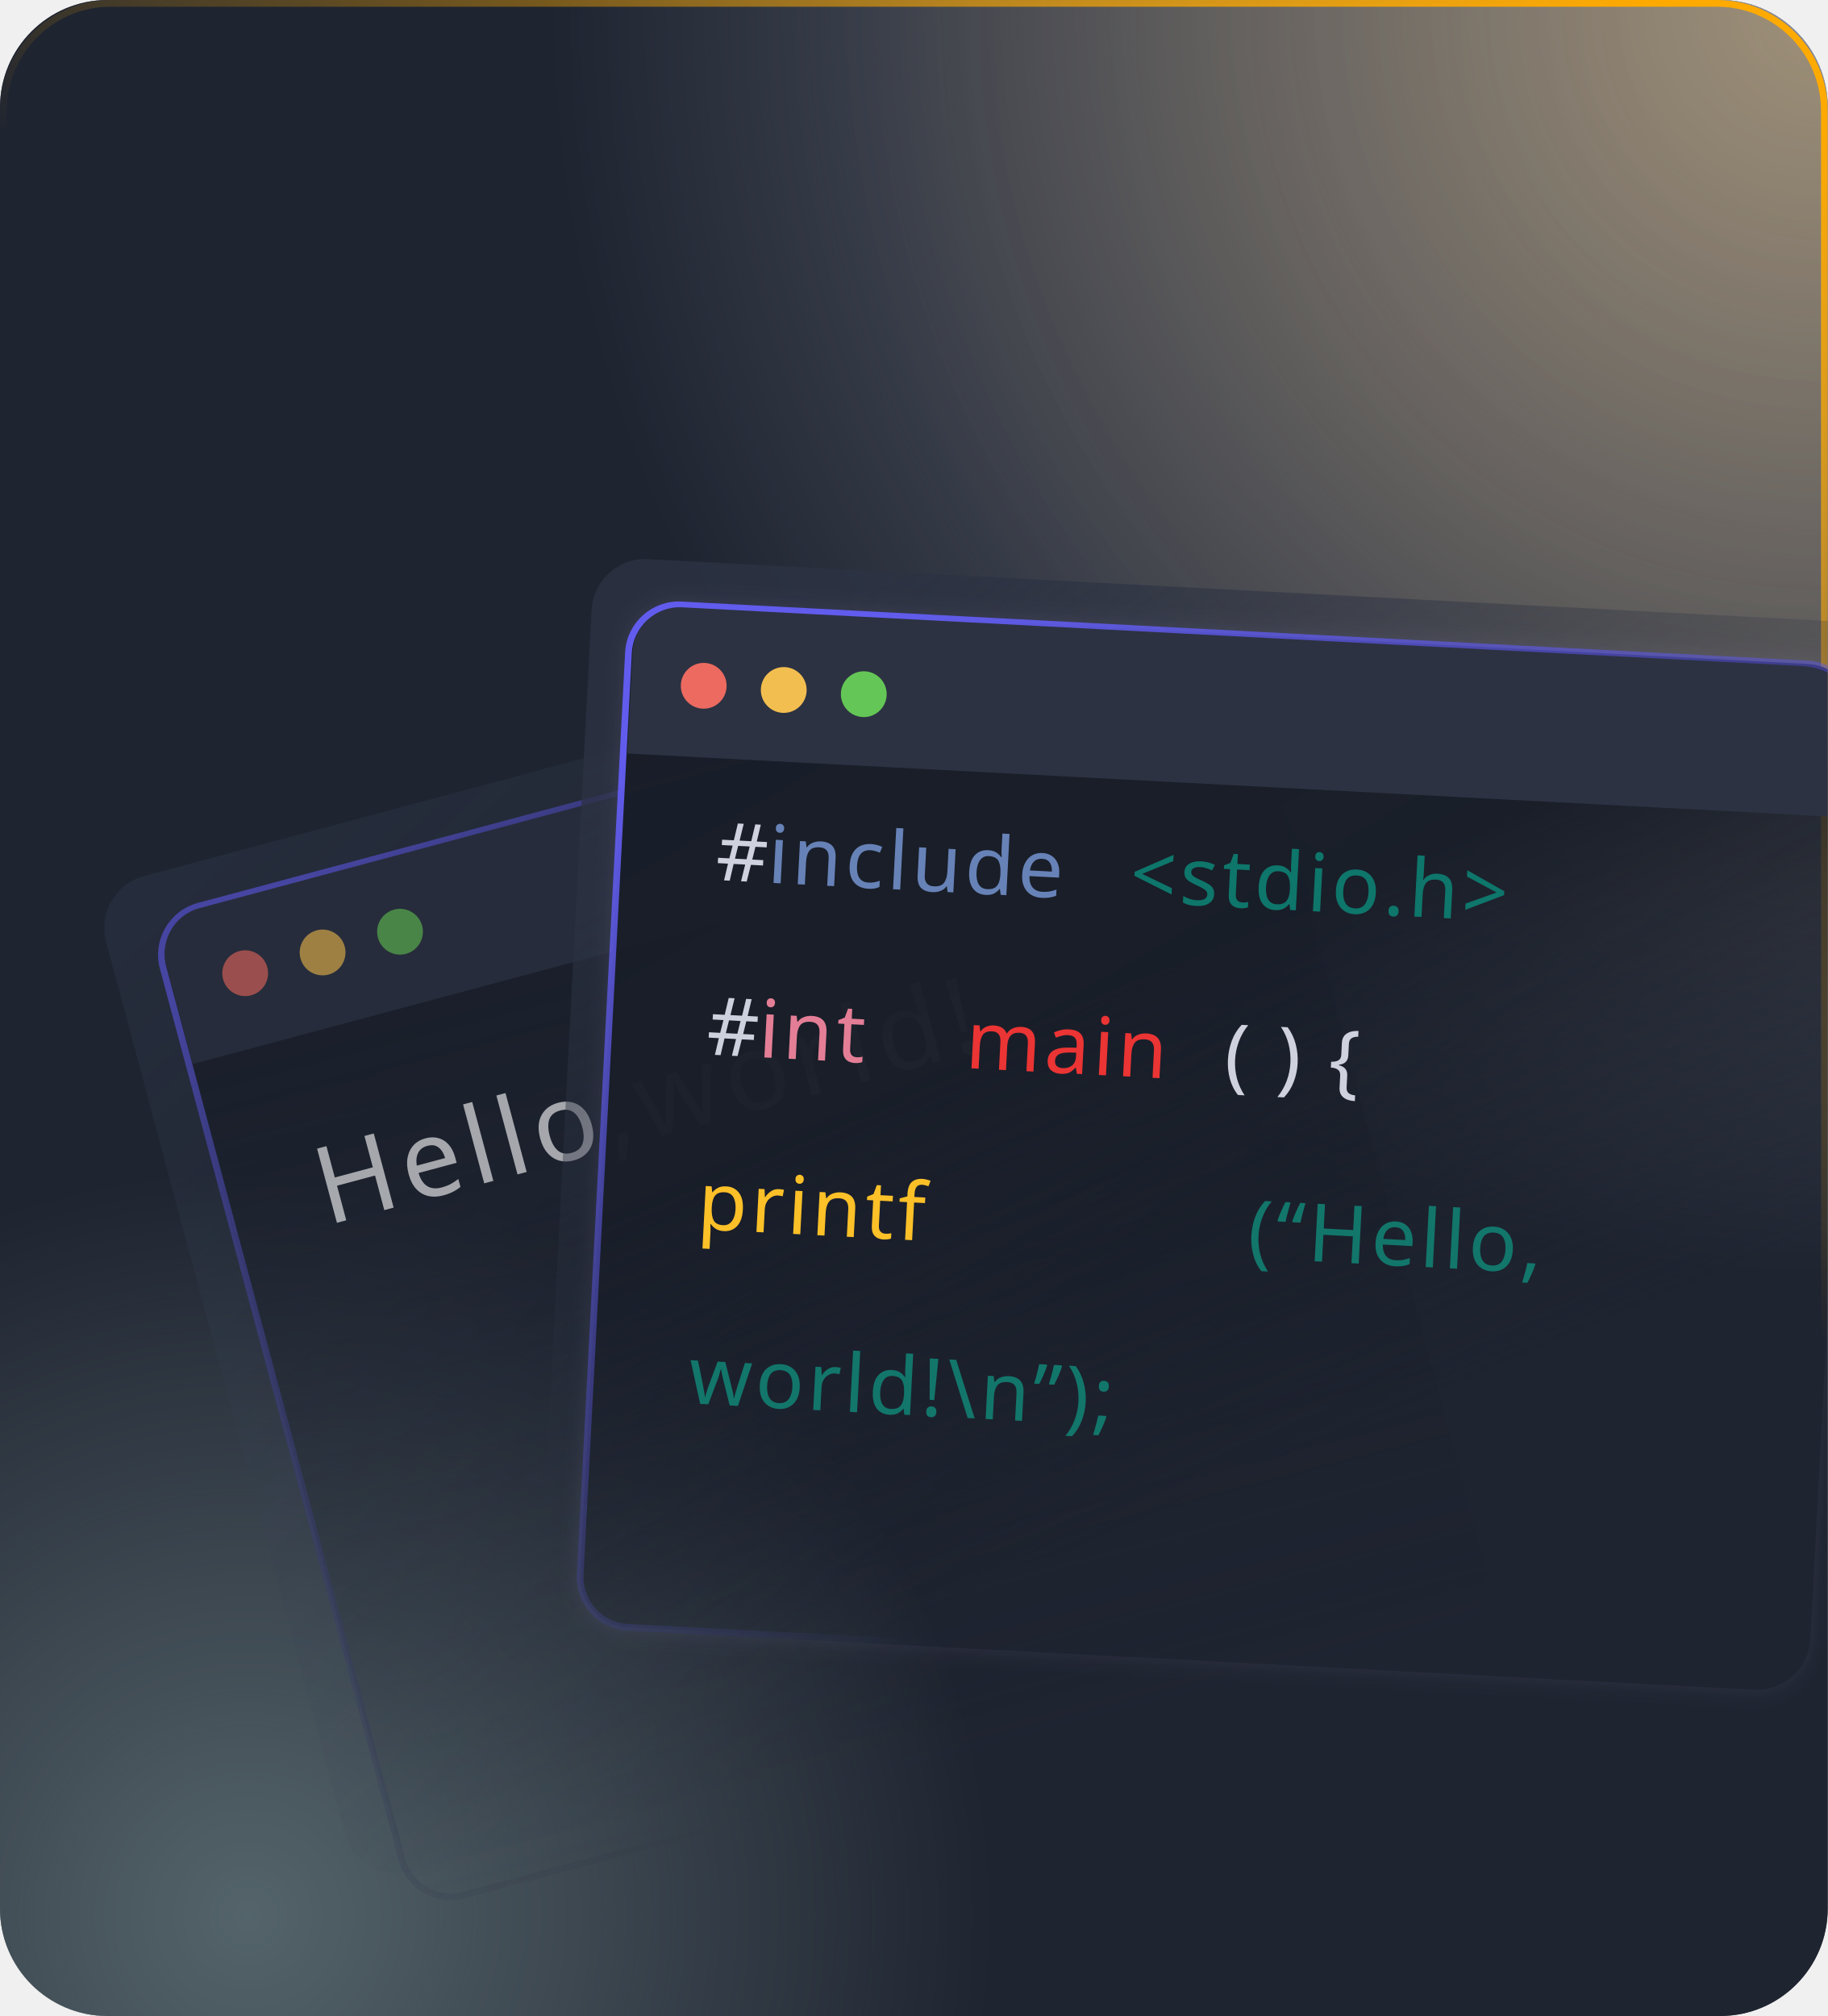
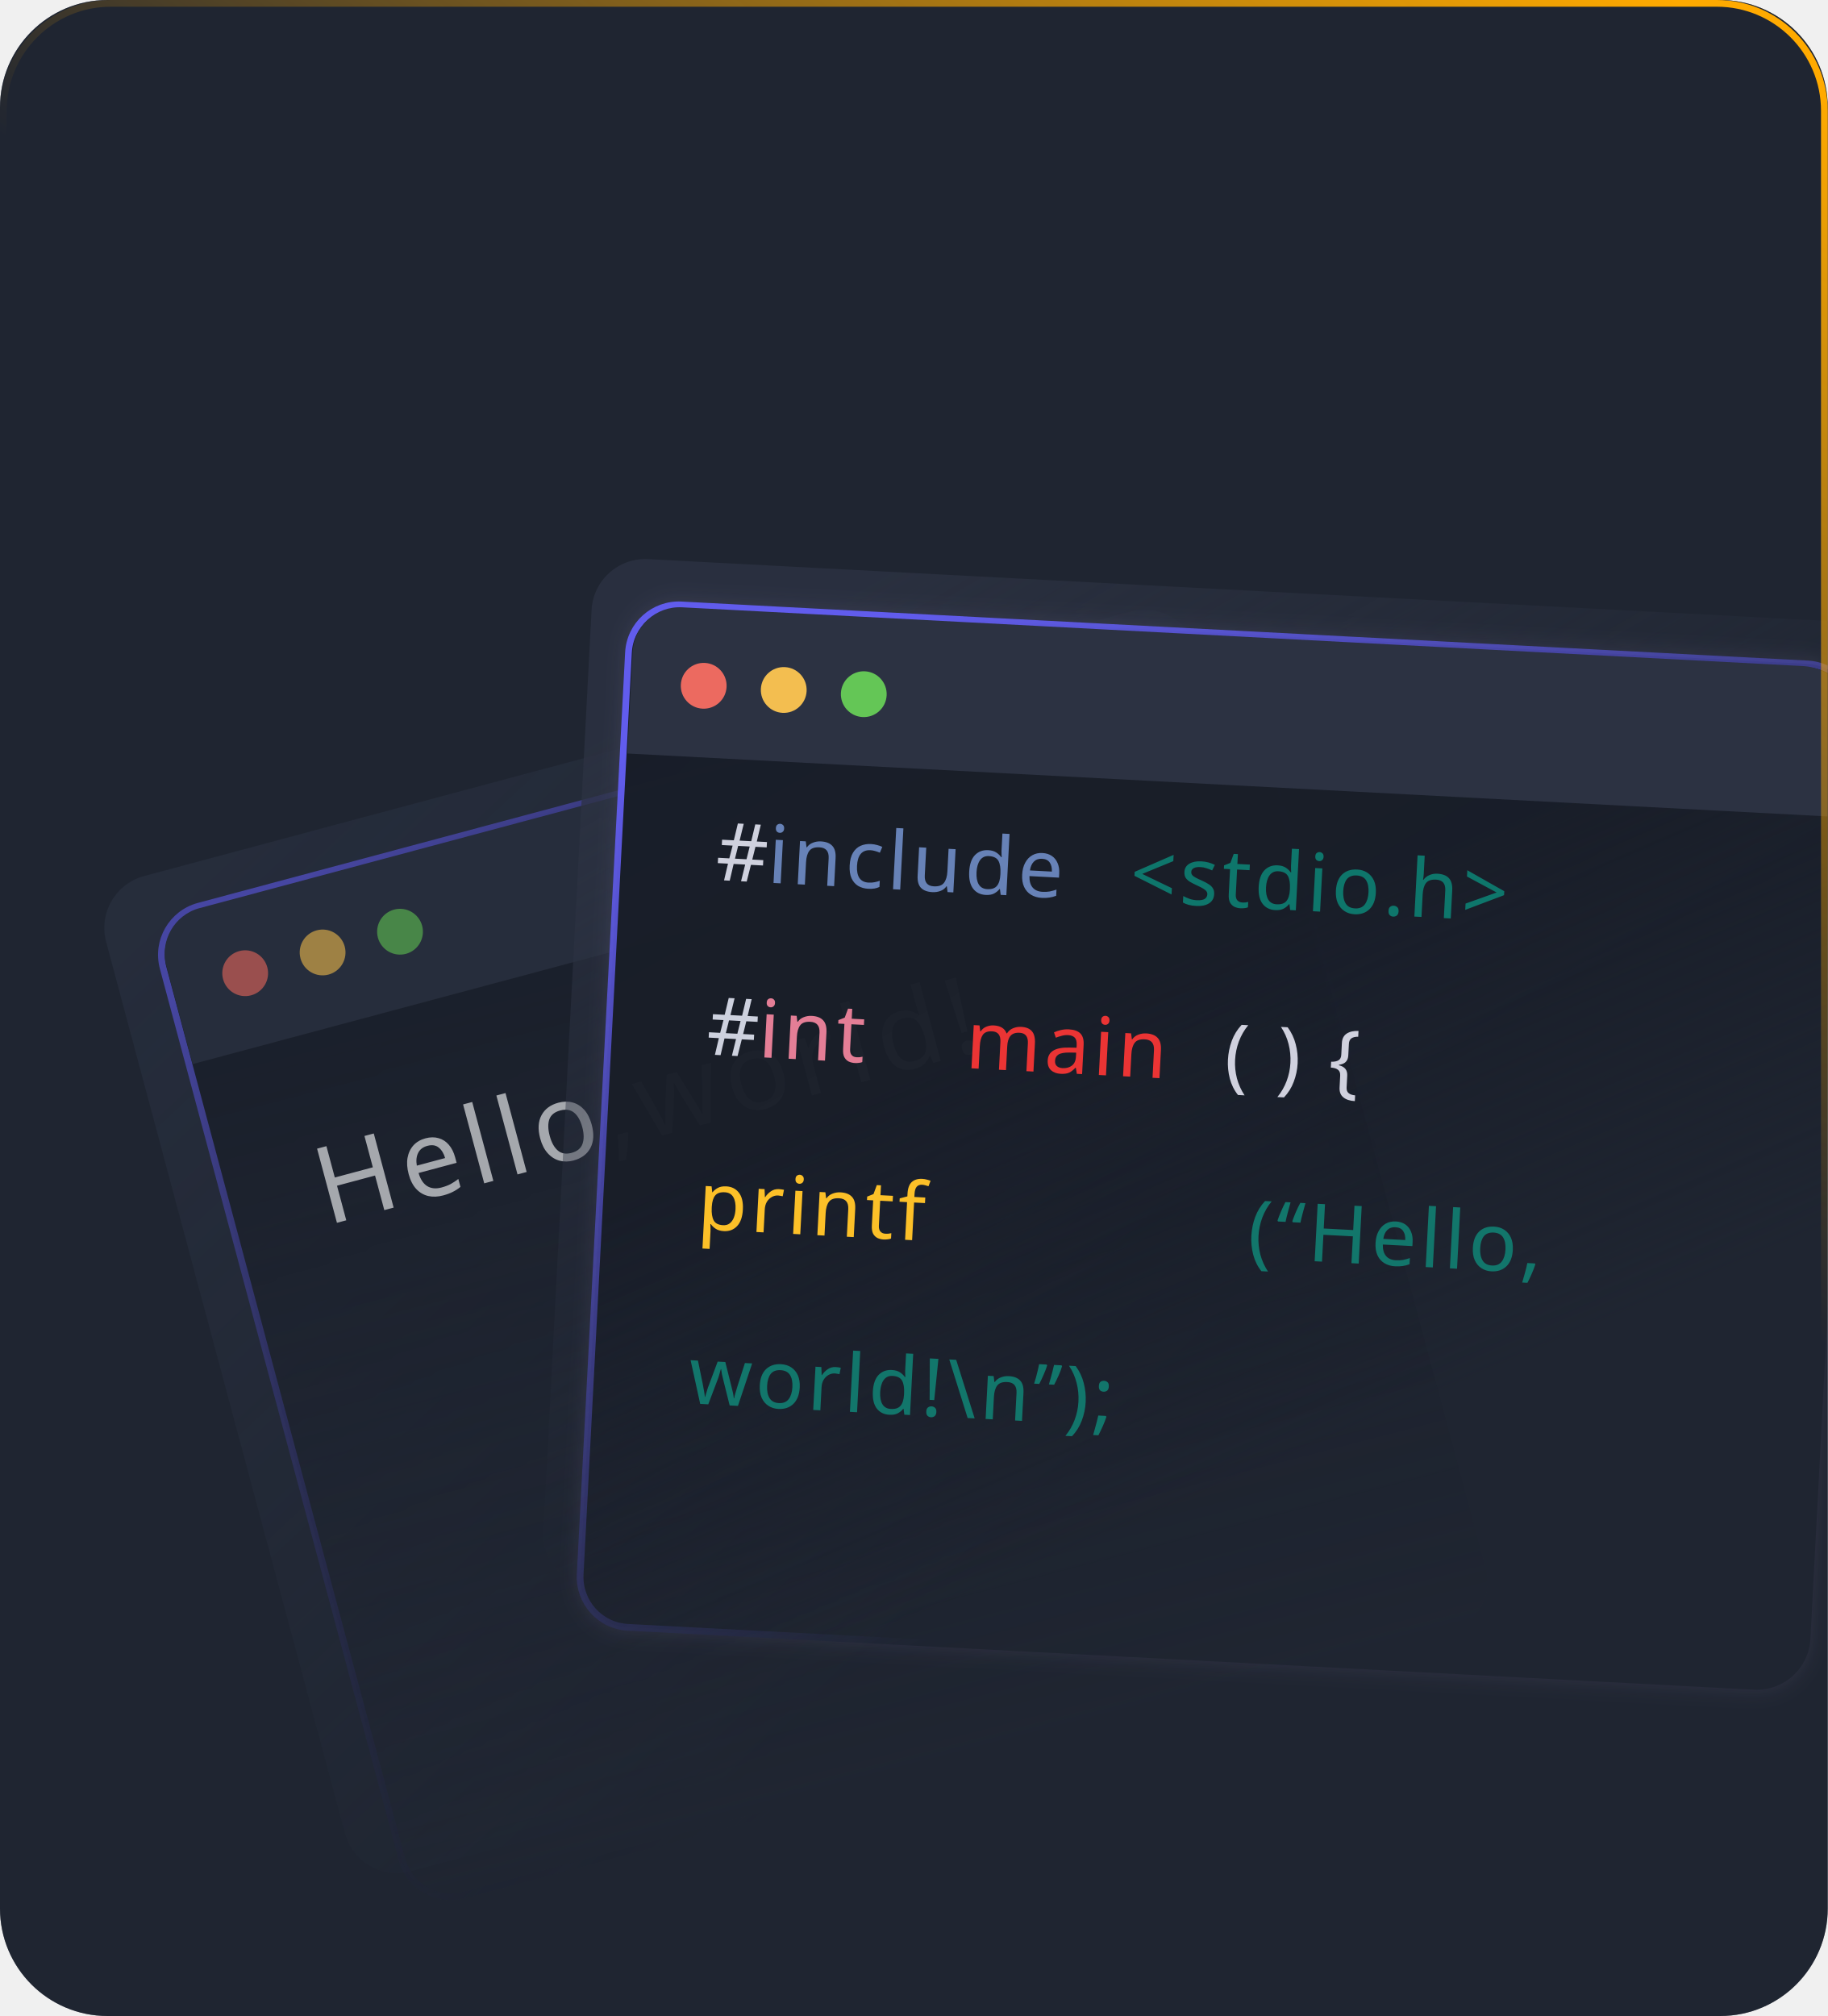
<svg xmlns="http://www.w3.org/2000/svg" xmlns:xlink="http://www.w3.org/1999/xlink" width="272px" height="300px" viewBox="0 0 272 300" version="1.1">
  <defs>
    <radialGradient cx="100%" cy="0.677%" fx="100%" fy="0.677%" r="54.4%" gradientTransform="translate(1,0.006774),scale(1,0.906667),rotate(90),translate(-1,-0.006774)" id="radialGradient-1">
      <stop stop-color="#FFAA00" stop-opacity="0.2" offset="0%" />
      <stop stop-color="#FFAA00" stop-opacity="0" offset="100%" />
    </radialGradient>
-     <linearGradient x1="91.102%" y1="-1.52655666e-14%" x2="64.148%" y2="45.281%" id="linearGradient-2">
-       <stop stop-color="#FFAA00" offset="0%" />
-       <stop stop-color="#FFAA00" stop-opacity="0" offset="100%" />
-     </linearGradient>
+     <rect id="path-2" x="0" y="0" width="272" height="300" rx="16" />
    <rect id="path-3" x="0" y="0" width="272" height="300" rx="16" />
-     <radialGradient cx="14.083%" cy="94.203%" fx="14.083%" fy="94.203%" r="39.988%" gradientTransform="translate(0.140826,0.942031),scale(1,0.906667),rotate(-39.16692),translate(-0.140826,-0.942031)" id="radialGradient-4">
-       <stop stop-color="#D1F9F2" stop-opacity="0.6" offset="0%" />
-       <stop stop-color="#DDF9F4" stop-opacity="0" offset="100%" />
-     </radialGradient>
-     <radialGradient cx="100%" cy="4.31946146e-14%" fx="100%" fy="4.31946146e-14%" r="69.787%" gradientTransform="translate(1,0),scale(1,0.906667),rotate(130.9882),translate(-1,-0)" id="radialGradient-5">
-       <stop stop-color="#F0EFFD" offset="0%" />
-       <stop stop-color="#EFEEFE" stop-opacity="0" offset="100%" />
-     </radialGradient>
-     <rect id="path-6" x="0" y="0" width="272" height="300" rx="16" />
-     <rect id="path-8" x="0" y="0" width="272" height="300" rx="16" />
-     <linearGradient x1="2.18992062e-14%" y1="8.338%" x2="50%" y2="91.662%" id="linearGradient-9">
+     <linearGradient x1="2.18992062e-14%" y1="8.338%" x2="50%" y2="91.662%" id="linearGradient-5">
      <stop stop-color="#343D52" stop-opacity="0.5" offset="0%" />
      <stop stop-color="#343D52" stop-opacity="0" offset="100%" />
    </linearGradient>
-     <linearGradient x1="50%" y1="16.66%" x2="50%" y2="100%" id="linearGradient-10">
+     <linearGradient x1="50%" y1="16.66%" x2="50%" y2="100%" id="linearGradient-6">
      <stop stop-color="#181D28" offset="0%" />
      <stop stop-color="#181D28" stop-opacity="0" offset="100%" />
    </linearGradient>
-     <linearGradient x1="3.72965547e-14%" y1="8.338%" x2="50%" y2="91.662%" id="linearGradient-11">
+     <linearGradient x1="3.72965547e-14%" y1="8.338%" x2="50%" y2="91.662%" id="linearGradient-7">
      <stop stop-color="#615CED" offset="0%" />
      <stop stop-color="#0F121B" stop-opacity="0" offset="100%" />
    </linearGradient>
-     <linearGradient x1="-6.26168024e-14%" y1="19.34%" x2="40.208%" y2="67.529%" id="linearGradient-12">
+     <linearGradient x1="-6.26168024e-14%" y1="19.34%" x2="40.208%" y2="67.529%" id="linearGradient-8">
      <stop stop-color="#2C3242" stop-opacity="0.8" offset="0%" />
      <stop stop-color="#2C3242" stop-opacity="0" offset="100%" />
    </linearGradient>
-     <linearGradient x1="25.679%" y1="44.318%" x2="50%" y2="84.793%" id="linearGradient-13">
+     <linearGradient x1="25.679%" y1="44.318%" x2="50%" y2="84.793%" id="linearGradient-9">
      <stop stop-color="#181D28" stop-opacity="0.96" offset="0%" />
      <stop stop-color="#181D28" stop-opacity="0" offset="100%" />
    </linearGradient>
-     <linearGradient x1="3.72965547e-14%" y1="15.207%" x2="50%" y2="84.793%" id="linearGradient-14">
+     <linearGradient x1="3.72965547e-14%" y1="15.207%" x2="50%" y2="84.793%" id="linearGradient-10">
      <stop stop-color="#615CED" offset="0%" />
      <stop stop-color="#615CED" stop-opacity="0" offset="100%" />
    </linearGradient>
-     <path d="M16.879,11.02 L184.716,11.02 C189.134,11.02 192.716,14.601 192.716,19.02 L192.716,156.373 C192.716,160.792 189.134,164.373 184.716,164.373 L16.879,164.373 C12.46,164.373 8.879,160.792 8.879,156.373 L8.879,19.02 C8.879,14.601 12.46,11.02 16.879,11.02 Z" id="path-15" />
-     <filter x="-2.4%" y="-2.9%" width="104.9%" height="105.9%" filterUnits="objectBoundingBox" id="filter-16">
+     <path d="M16.879,11.02 L184.716,11.02 C189.134,11.02 192.716,14.601 192.716,19.02 L192.716,156.373 C192.716,160.792 189.134,164.373 184.716,164.373 L16.879,164.373 C12.46,164.373 8.879,160.792 8.879,156.373 L8.879,19.02 C8.879,14.601 12.46,11.02 16.879,11.02 Z" id="path-11" />
+     <filter x="-2.4%" y="-2.9%" width="104.9%" height="105.9%" filterUnits="objectBoundingBox" id="filter-12">
      <feOffset dx="0" dy="0" in="SourceAlpha" result="shadowOffsetOuter1" />
      <feGaussianBlur stdDeviation="1.5" in="shadowOffsetOuter1" result="shadowBlurOuter1" />
      <feComposite in="shadowBlurOuter1" in2="SourceAlpha" operator="out" result="shadowBlurOuter1" />
      <feColorMatrix values="0 0 0 0 0.784   0 0 0 0 0.686   0 0 0 0 0.949  0 0 0 0.1 0" type="matrix" in="shadowBlurOuter1" />
    </filter>
+     <linearGradient x1="91.102%" y1="-1.52655666e-14%" x2="64.148%" y2="45.281%" id="linearGradient-13">
+       <stop stop-color="#FFAA00" offset="0%" />
+       <stop stop-color="#FFAA00" stop-opacity="0" offset="100%" />
+     </linearGradient>
  </defs>
  <g id="页面-1" stroke="none" stroke-width="1" fill="none" fill-rule="evenodd">
    <g id="深色-文本模型" transform="translate(-1285, -353)">
      <g id="编组-6" transform="translate(1285, 353)">
        <g id="矩形">
-           <use fill-opacity="0.5" fill="#1F2531" xlink:href="#path-3" />
-           <rect stroke="url(#linearGradient-2)" stroke-width="1" stroke-linejoin="square" fill="url(#radialGradient-1)" x="0.5" y="0.5" width="271" height="299" rx="16" />
+           <use fill-opacity="0.5" fill="#1F2531" xlink:href="#path-2" />
+           <use fill="url(#radialGradient-1)" xlink:href="#path-2" />
        </g>
-         <g id="矩形-+-编组-2-+-编组-2蒙版">
-           <mask id="mask-7" fill="white">
-             <use xlink:href="#path-6" />
+         <g id="编组-2-+-编组-2蒙版">
+           <mask id="mask-4" fill="white">
+             <use xlink:href="#path-3" />
          </mask>
-           <g id="蒙版">
-             <use fill="#1F2531" xlink:href="#path-6" />
-             <use fill="url(#radialGradient-4)" xlink:href="#path-6" />
-             <use fill="url(#radialGradient-5)" xlink:href="#path-6" />
-           </g>
-           <g id="矩形" mask="url(#mask-7)">
-             <use fill-opacity="0.5" fill="#1F2531" xlink:href="#path-8" />
-             <rect stroke="url(#linearGradient-2)" stroke-width="1" stroke-linejoin="square" fill="url(#radialGradient-1)" x="0.5" y="0.5" width="271" height="299" rx="16" />
-           </g>
-           <g id="编组-2" opacity="0.6" mask="url(#mask-7)">
+           <use id="蒙版" fill="#1F2531" xlink:href="#path-3" />
+           <g id="编组-2" opacity="0.6" mask="url(#mask-4)">
            <g transform="translate(13.72266, 88.94905)">
-               <path d="M24.983,19.128 L176.983,19.128 C181.401,19.128 184.983,22.71 184.983,27.128 L184.983,164.482 C184.983,168.9 181.401,172.482 176.983,172.482 L24.983,172.482 C20.565,172.482 16.983,168.9 16.983,164.482 L16.983,27.128 C16.983,22.71 20.565,19.128 24.983,19.128 Z" id="矩形" stroke="none" fill="url(#linearGradient-9)" fill-rule="evenodd" transform="translate(100.9832, 95.80497) rotate(-15) translate(-100.9832, -95.80497) " />
-               <path d="M184.983,23.628 C187.054,23.628 188.929,24.468 190.287,25.825 C191.644,27.182 192.483,29.057 192.483,31.128 L192.483,168.482 C192.483,170.553 191.644,172.428 190.287,173.785 C188.929,175.142 187.054,175.982 184.983,175.982 L32.983,175.982 C30.912,175.982 29.037,175.142 27.68,173.785 C26.323,172.428 25.483,170.553 25.483,168.482 L25.483,31.128 C25.483,29.057 26.323,27.182 27.68,25.825 C29.037,24.468 30.912,23.628 32.983,23.628 Z" id="矩形" stroke="url(#linearGradient-11)" stroke-width="1" fill="url(#linearGradient-10)" fill-rule="evenodd" transform="translate(108.9832, 99.80497) rotate(-15) translate(-108.9832, -99.80497) " />
+               <path d="M24.983,19.128 L176.983,19.128 C181.401,19.128 184.983,22.71 184.983,27.128 L184.983,164.482 C184.983,168.9 181.401,172.482 176.983,172.482 L24.983,172.482 C20.565,172.482 16.983,168.9 16.983,164.482 L16.983,27.128 C16.983,22.71 20.565,19.128 24.983,19.128 Z" id="矩形" stroke="none" fill="url(#linearGradient-5)" fill-rule="evenodd" transform="translate(100.9832, 95.80497) rotate(-15) translate(-100.9832, -95.80497) " />
+               <path d="M184.983,23.628 C187.054,23.628 188.929,24.468 190.287,25.825 C191.644,27.182 192.483,29.057 192.483,31.128 L192.483,168.482 C192.483,170.553 191.644,172.428 190.287,173.785 C188.929,175.142 187.054,175.982 184.983,175.982 L32.983,175.982 C30.912,175.982 29.037,175.142 27.68,173.785 C26.323,172.428 25.483,170.553 25.483,168.482 L25.483,31.128 C25.483,29.057 26.323,27.182 27.68,25.825 C29.037,24.468 30.912,23.628 32.983,23.628 Z" id="矩形" stroke="url(#linearGradient-7)" stroke-width="1" fill="url(#linearGradient-6)" fill-rule="evenodd" transform="translate(108.9832, 99.80497) rotate(-15) translate(-108.9832, -99.80497) " />
              <text id="Hello,world!" stroke="none" fill="none" transform="translate(83.37654, 75.26113) rotate(-15) translate(-83.37654, -75.26113) " font-family="PingFangSC-Semibold, PingFang SC" font-size="16" font-weight="500" line-spacing="24" letter-spacing="1">
                <tspan x="31.877" y="80.261" fill="#FFFFFF">Hello,world!</tspan>
              </text>
              <path d="M16.255,26.109 L167.491,26.144 C171.909,26.147 175.489,29.728 175.491,34.146 L175.491,48.297 L175.491,48.297 L9.255,48.258 L9.255,33.107 C9.253,29.241 12.387,26.107 16.253,26.107 C16.254,26.107 16.254,26.107 16.255,26.109 Z" id="矩形" stroke="none" fill="#2C3242" fill-rule="evenodd" transform="translate(92.37287, 37.20219) rotate(-15) translate(-92.37287, -37.20219) " />
              <circle id="椭圆形" stroke="none" fill="#EC6A60" fill-rule="evenodd" transform="translate(22.76546, 55.87348) rotate(-15) translate(-22.76546, -55.87348) " cx="22.765" cy="55.873" r="3.408" />
              <circle id="椭圆形" stroke="none" fill="#F3BE50" fill-rule="evenodd" transform="translate(34.28655, 52.78641) rotate(-15) translate(-34.28655, -52.78641) " cx="34.287" cy="52.786" r="3.408" />
              <circle id="椭圆形" stroke="none" fill="#64C656" fill-rule="evenodd" transform="translate(45.80765, 49.69934) rotate(-15) translate(-45.80765, -49.69934) " cx="45.808" cy="49.699" r="3.408" />
            </g>
          </g>
-           <g id="编组-2" mask="url(#mask-7)">
+           <g id="编组-2" mask="url(#mask-4)">
            <g transform="translate(80.42996, 82.78414)">
-               <path d="M11.879,5.02 L191.716,5.02 C196.134,5.02 199.716,8.601 199.716,13.02 L199.716,150.373 C199.716,154.792 196.134,158.373 191.716,158.373 L11.879,158.373 C7.46,158.373 3.879,154.792 3.879,150.373 L3.879,13.02 C3.879,8.601 7.46,5.02 11.879,5.02 Z" id="矩形" fill="url(#linearGradient-12)" fill-rule="evenodd" transform="translate(101.7973, 81.69645) rotate(-357) translate(-101.7973, -81.69645) " />
+               <path d="M11.879,5.02 L191.716,5.02 C196.134,5.02 199.716,8.601 199.716,13.02 L199.716,150.373 C199.716,154.792 196.134,158.373 191.716,158.373 L11.879,158.373 C7.46,158.373 3.879,154.792 3.879,150.373 L3.879,13.02 C3.879,8.601 7.46,5.02 11.879,5.02 Z" id="矩形" fill="url(#linearGradient-8)" fill-rule="evenodd" transform="translate(101.7973, 81.69645) rotate(-357) translate(-101.7973, -81.69645) " />
              <g id="矩形" fill="none" transform="translate(100.7973, 87.69645) rotate(-357) translate(-100.7973, -87.69645) ">
-                 <use fill="black" fill-opacity="1" filter="url(#filter-16)" xlink:href="#path-15" />
-                 <path stroke="url(#linearGradient-14)" stroke-width="1" d="M184.716,11.52 C186.787,11.52 188.662,12.359 190.019,13.716 C191.376,15.074 192.216,16.949 192.216,19.02 L192.216,156.373 C192.216,158.444 191.376,160.319 190.019,161.677 C188.662,163.034 186.787,163.873 184.716,163.873 L16.879,163.873 C14.808,163.873 12.933,163.034 11.575,161.677 C10.218,160.319 9.379,158.444 9.379,156.373 L9.379,19.02 C9.379,16.949 10.218,15.074 11.575,13.716 C12.933,12.359 14.808,11.52 16.879,11.52 Z" stroke-linejoin="square" fill="url(#linearGradient-13)" fill-rule="evenodd" />
+                 <use fill="black" fill-opacity="1" filter="url(#filter-12)" xlink:href="#path-11" />
+                 <path stroke="url(#linearGradient-10)" stroke-width="1" d="M184.716,11.52 C186.787,11.52 188.662,12.359 190.019,13.716 C191.376,15.074 192.216,16.949 192.216,19.02 L192.216,156.373 C192.216,158.444 191.376,160.319 190.019,161.677 C188.662,163.034 186.787,163.873 184.716,163.873 L16.879,163.873 C14.808,163.873 12.933,163.034 11.575,161.677 C10.218,160.319 9.379,158.444 9.379,156.373 L9.379,19.02 C9.379,16.949 10.218,15.074 11.575,13.716 C12.933,12.359 14.808,11.52 16.879,11.52 Z" stroke-linejoin="square" fill="url(#linearGradient-9)" fill-rule="evenodd" />
              </g>
              <text id="#include-&lt;stdio.h&gt;-#" fill="none" transform="translate(95.77383, 91.86754) rotate(-357) translate(-95.77383, -91.86754) " font-family="Monaco" font-size="12" font-weight="normal" line-spacing="26" letter-spacing="0.514">
                <tspan x="23.774" y="51.868" fill="#CFD1DE">#</tspan>
                <tspan x="31.489" y="51.868" fill="#6782B7">include</tspan>
                <tspan x="85.497" y="51.868" fill="#0E766B"> &lt;stdio.h&gt;</tspan>
                <tspan x="162.652" y="51.868" fill="#FFFFFF" />
                <tspan x="23.774" y="77.868" fill="#CDD1DE">#</tspan>
                <tspan x="31.489" y="77.868" fill="#E47E96">int</tspan>
                <tspan x="54.636" y="77.868" fill="#FFFFFF"> </tspan>
                <tspan x="62.351" y="77.868" fill="#EB3434">main</tspan>
                <tspan x="93.213" y="77.868" fill="#FFFFFF"> </tspan>
                <tspan x="100.928" y="77.868" fill="#D0D1DE">( ) {</tspan>
                <tspan x="139.506" y="77.868" fill="#FFFFFF" />
                <tspan x="23.774" y="103.868" fill="#FCC028">	printf </tspan>
                <tspan x="105.782" y="103.868" fill="#12766B">(“Hello,</tspan>
                <tspan x="23.774" y="129.868" fill="#12766B">world!\n”);</tspan>
              </text>
              <path d="M20.381,11.97 L187.381,11.97 C191.799,11.97 195.381,15.552 195.381,19.97 L195.381,34.122 L195.381,34.122 L13.381,34.122 L13.381,18.97 C13.381,15.104 16.515,11.97 20.381,11.97 Z" id="矩形" fill="#2C3242" fill-rule="evenodd" transform="translate(104.3809, 23.04593) rotate(-357) translate(-104.3809, -23.04593) " />
              <circle id="椭圆形" fill="#EC6A60" fill-rule="evenodd" transform="translate(24.29366, 19.26811) rotate(-357) translate(-24.29366, -19.26811) " cx="24.294" cy="19.268" r="3.408" />
              <circle id="椭圆形" fill="#F3BE50" fill-rule="evenodd" transform="translate(36.20482, 19.89235) rotate(-357) translate(-36.20482, -19.89235) " cx="36.205" cy="19.892" r="3.408" />
              <circle id="椭圆形" fill="#64C656" fill-rule="evenodd" transform="translate(48.11599, 20.51658) rotate(-357) translate(-48.11599, -20.51658) " cx="48.116" cy="20.517" r="3.408" />
            </g>
          </g>
        </g>
+         <rect id="矩形" stroke="url(#linearGradient-13)" x="0.5" y="0.5" width="271" height="299" rx="16" />
      </g>
    </g>
  </g>
</svg>
